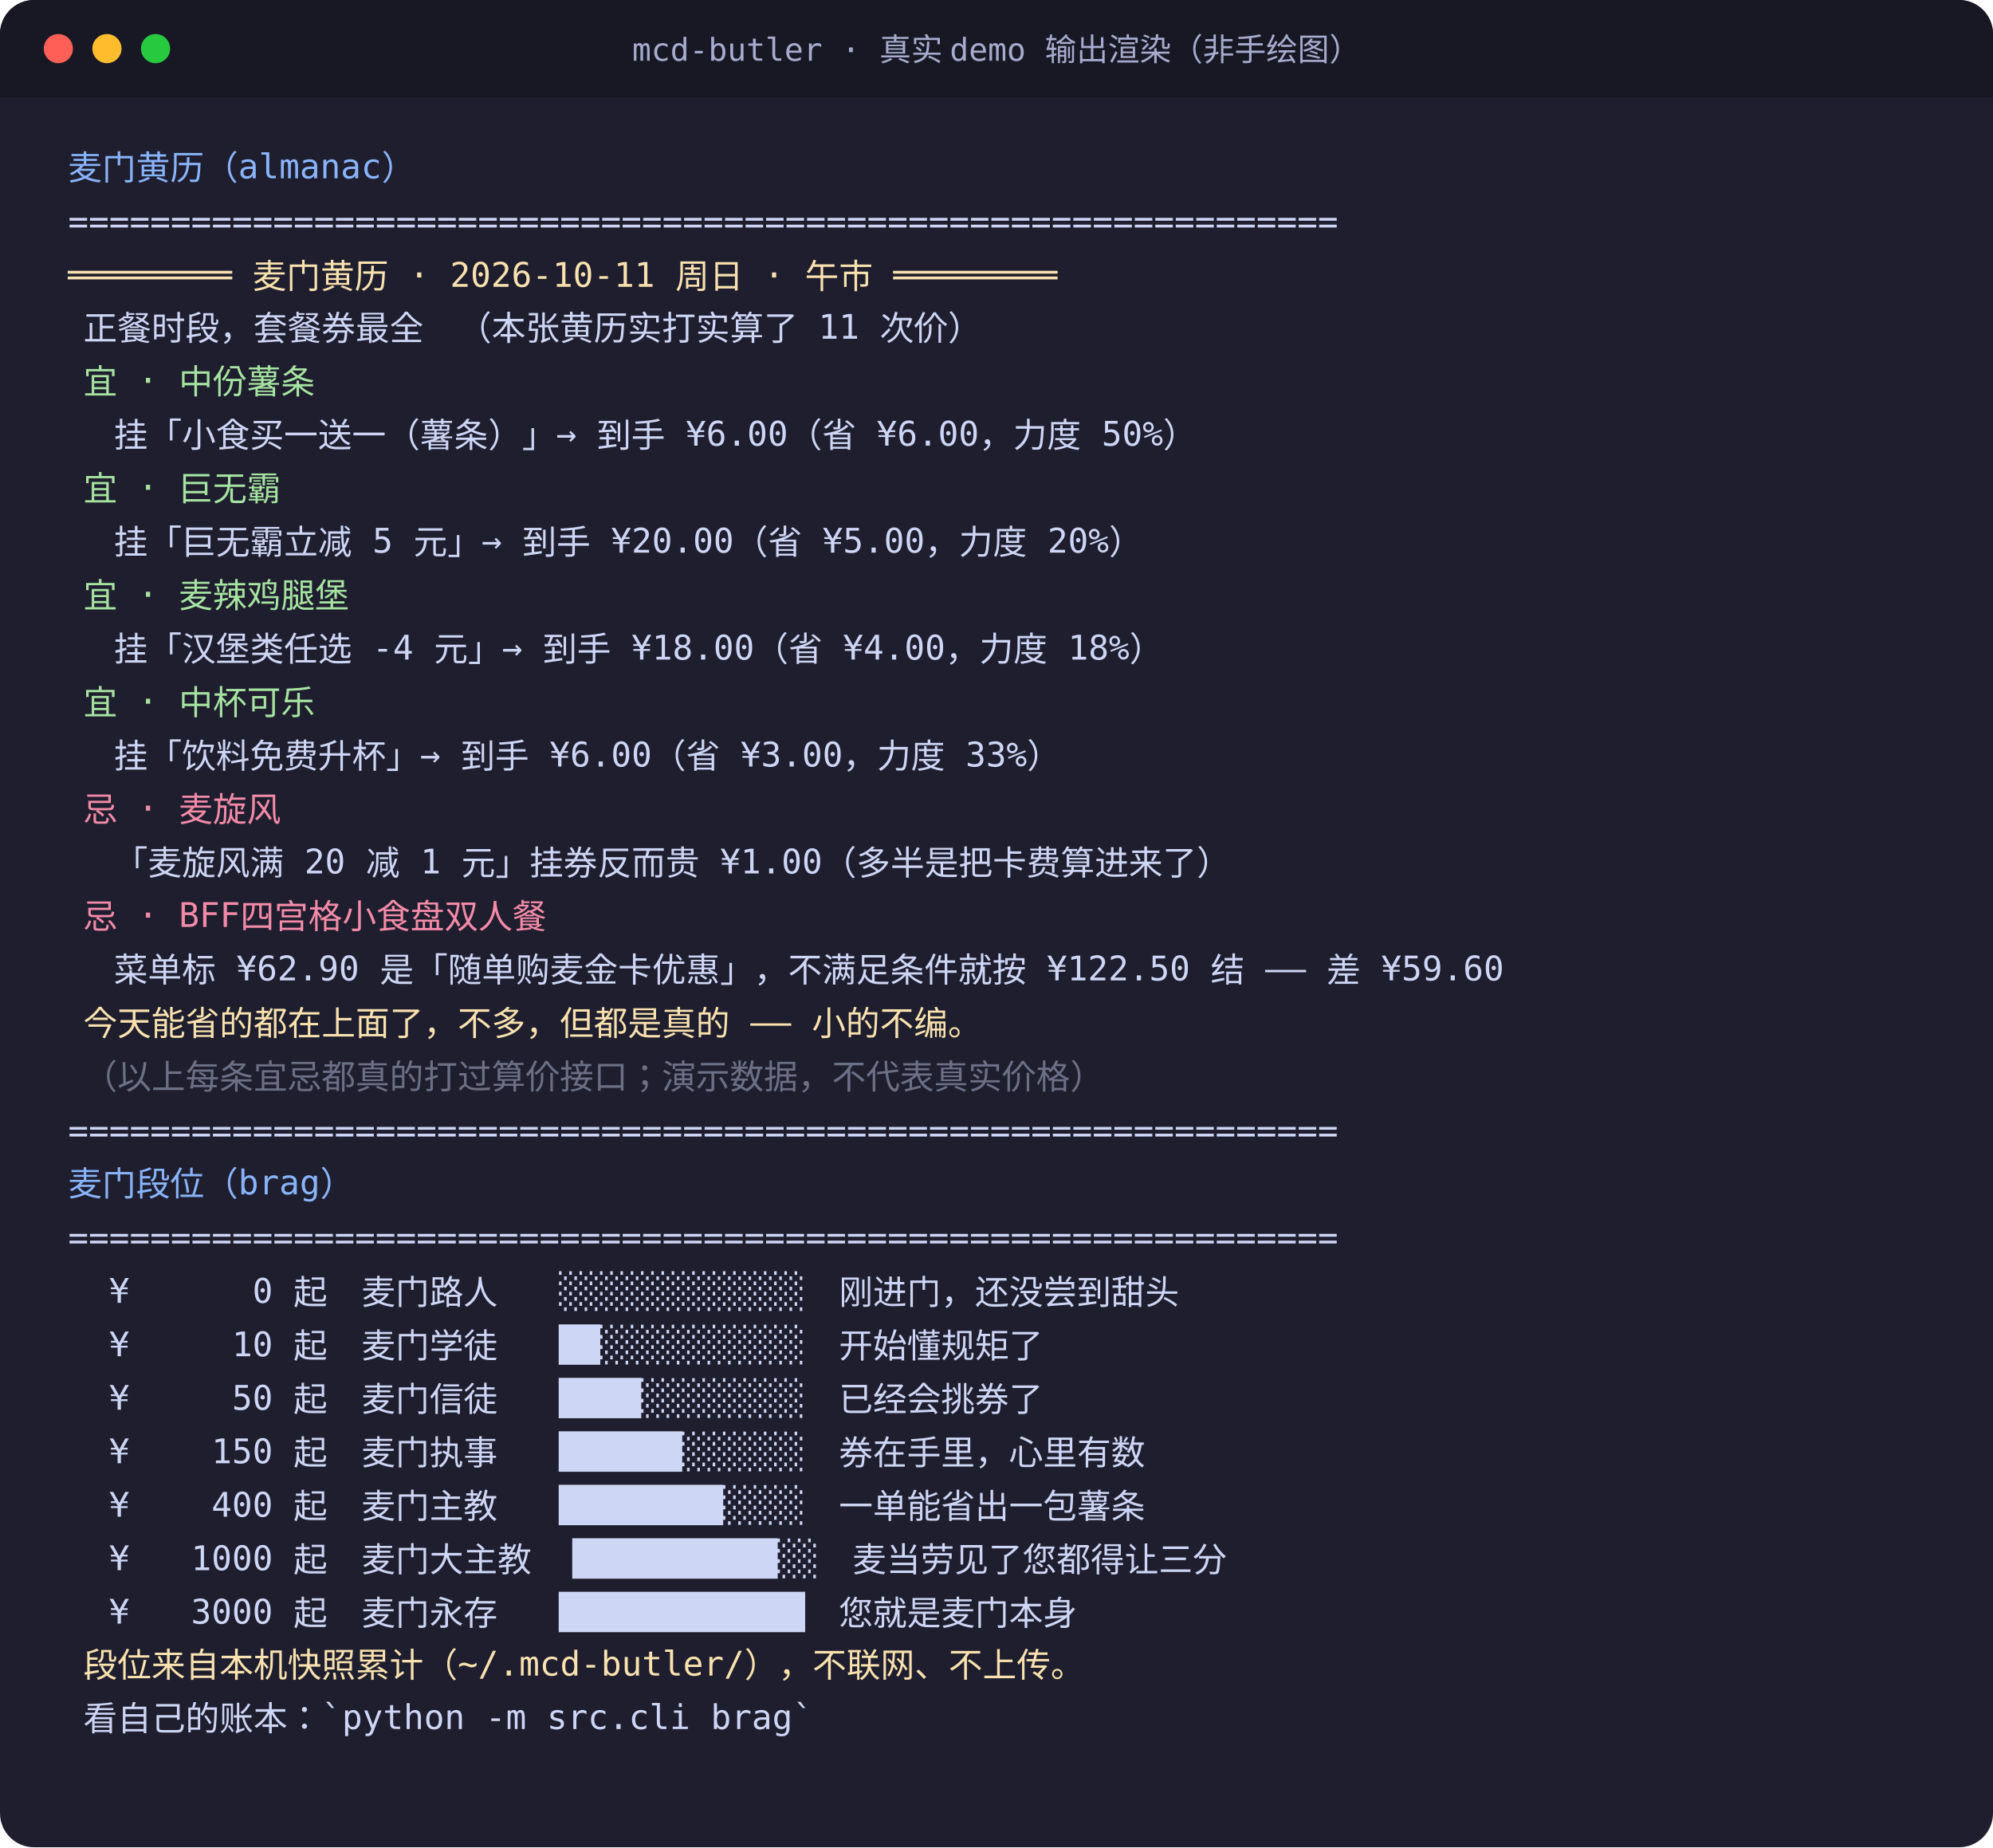
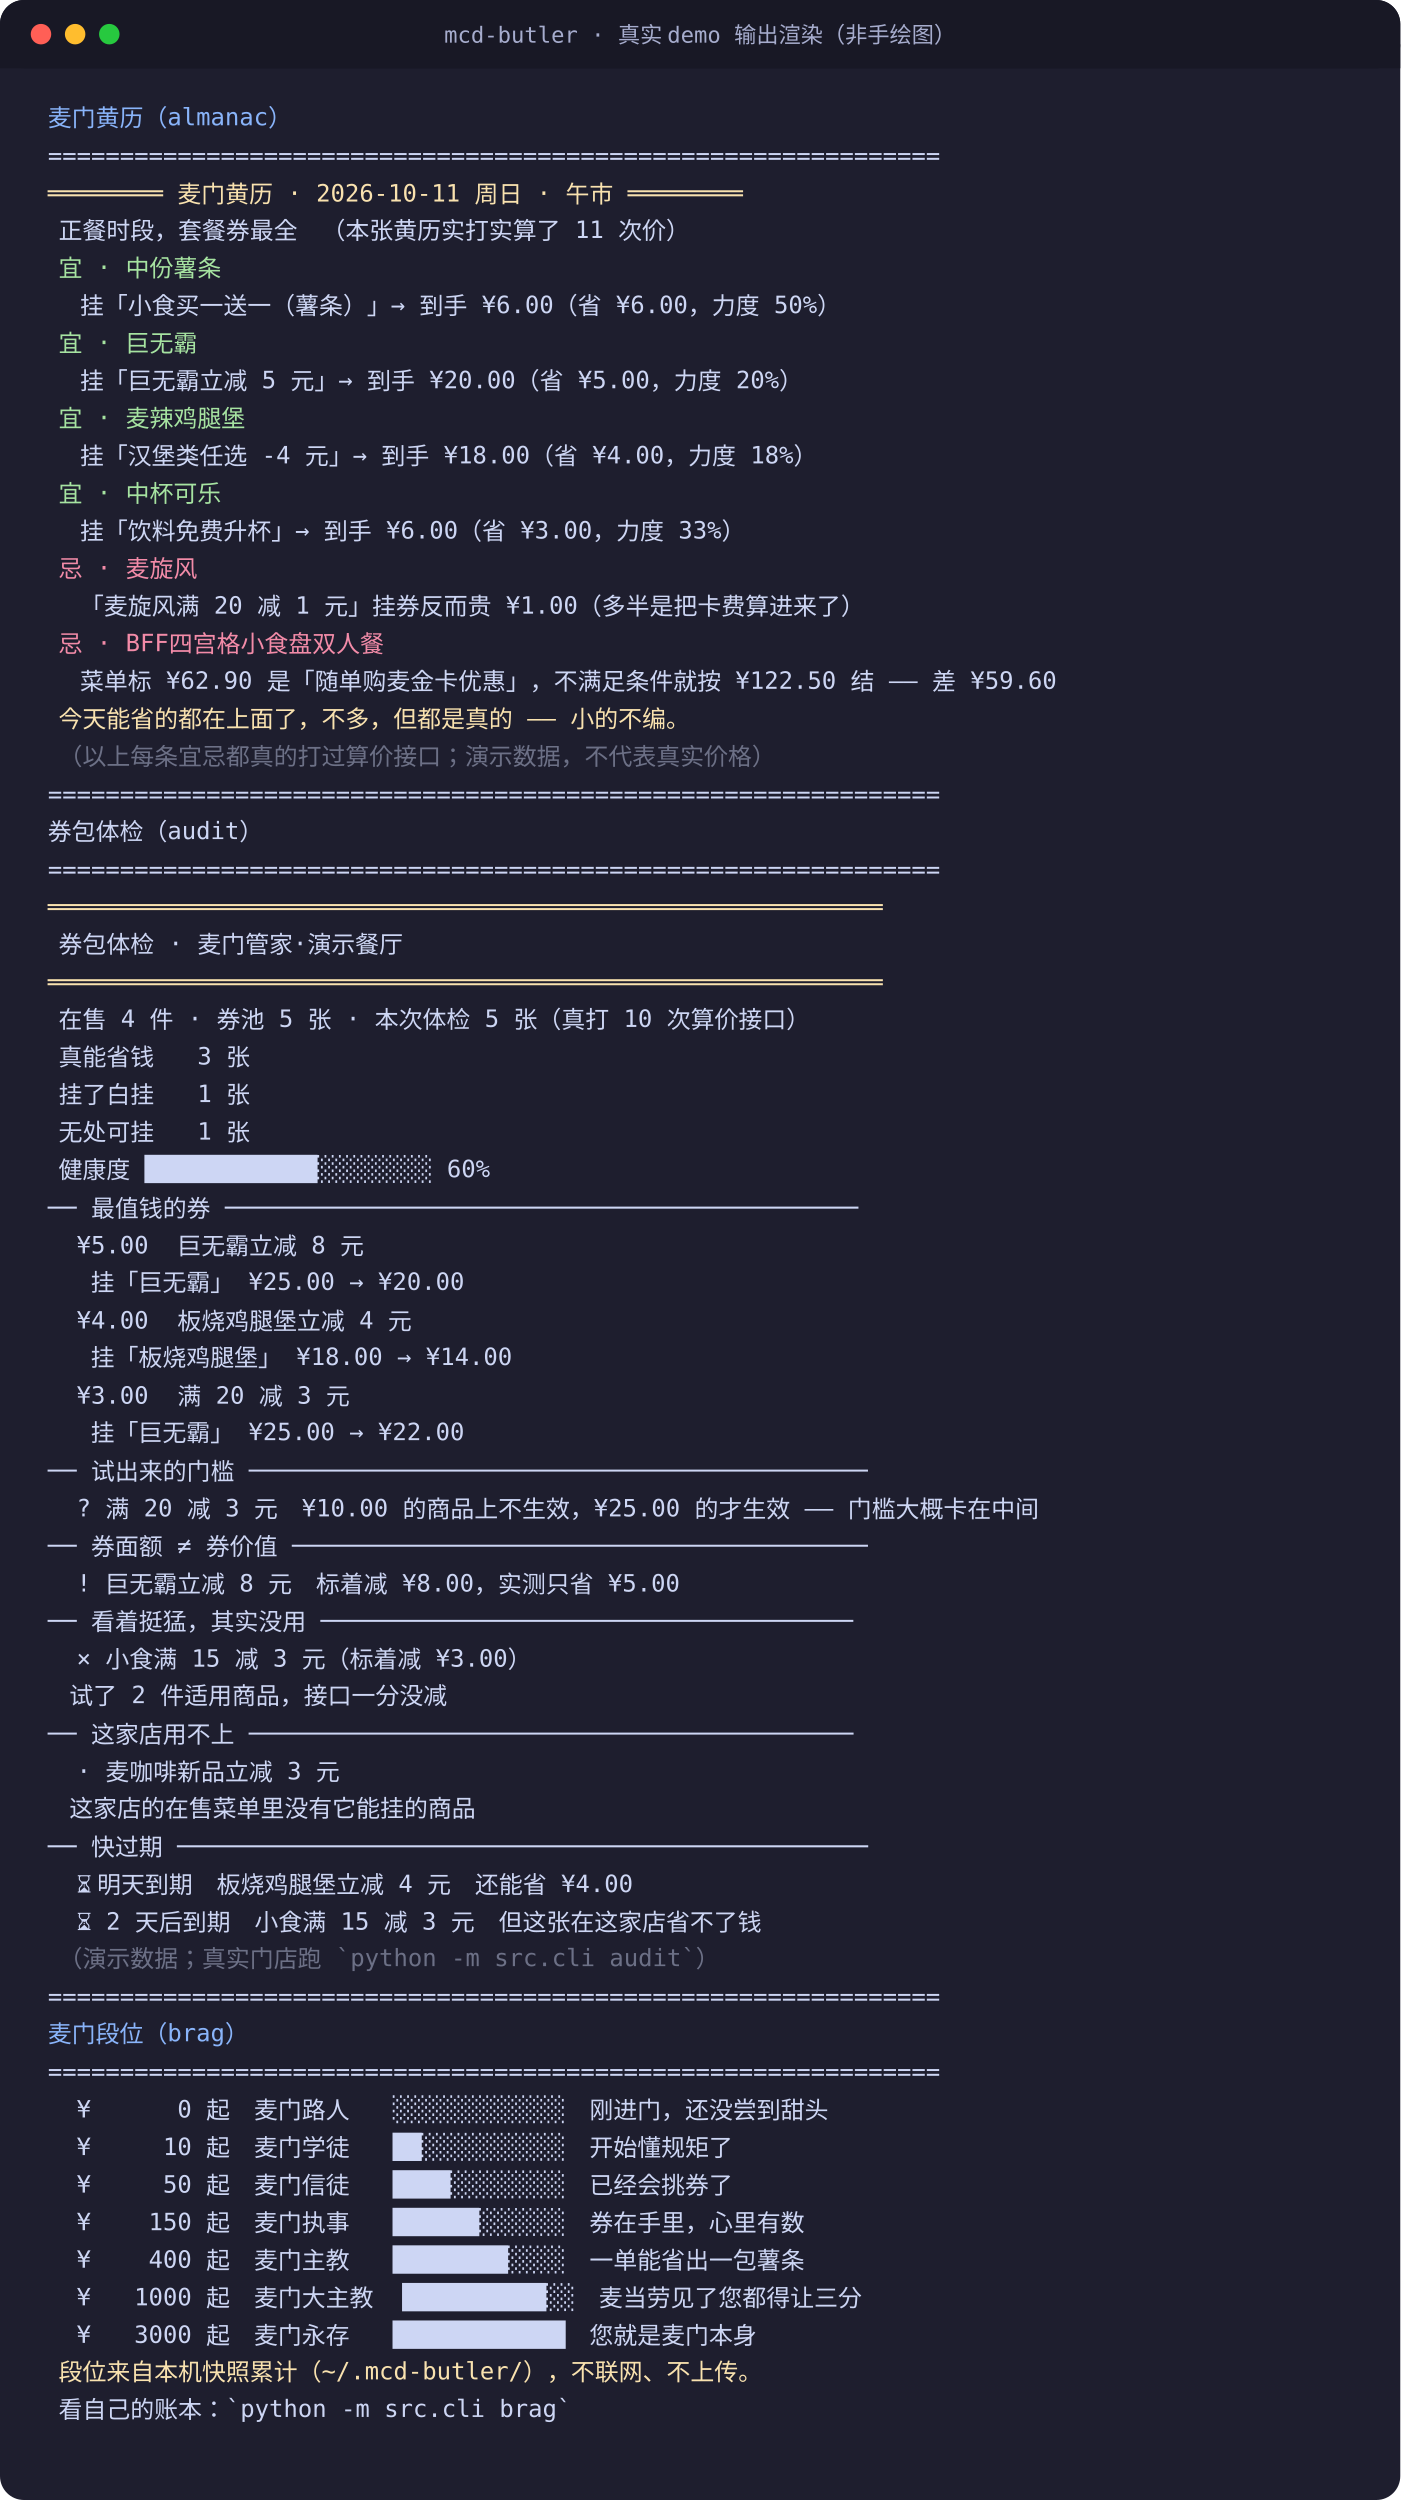
- <svg xmlns="http://www.w3.org/2000/svg" viewBox="0 0 820 760" font-family="'Cascadia Code','Consolas','SF Mono','Microsoft YaHei Mono',monospace">
-   <rect width="820" height="760" rx="14" fill="#1e1e2e" />
+ <svg xmlns="http://www.w3.org/2000/svg" viewBox="0 0 820 1464" font-family="'Cascadia Code','Consolas','SF Mono','Microsoft YaHei Mono',monospace">
+   <rect width="820" height="1464" rx="14" fill="#1e1e2e" />
  <rect width="820" height="40" rx="14" fill="#181825" />
  <rect y="26" width="820" height="14" fill="#181825" />
  <circle cx="24" cy="20" r="6" fill="#ff5f56" />
  <circle cx="44" cy="20" r="6" fill="#ffbd2e" />
  <circle cx="64" cy="20" r="6" fill="#27c93f" />
  <text x="410" y="25" fill="#a6accd" font-size="13" text-anchor="middle">mcd-butler · 真实 demo 输出渲染（非手绘图）</text>
  <text x="28" y="74" fill="#89b4fa" font-size="14" xml:space="preserve">麦门黄历（almanac）</text>
  <text x="28" y="96" fill="#cdd6f4" font-size="14" xml:space="preserve">==============================================================</text>
  <text x="28" y="118" fill="#f9e2af" font-size="14" xml:space="preserve">════════ 麦门黄历 · 2026-10-11 周日 · 午市 ════════</text>
  <text x="28" y="140" fill="#cdd6f4" font-size="14" xml:space="preserve">  正餐时段，套餐券最全　（本张黄历实打实算了 11 次价）</text>
  <text x="28" y="162" fill="#a6e3a1" font-size="14" xml:space="preserve">  宜 · 中份薯条</text>
  <text x="28" y="184" fill="#cdd6f4" font-size="14" xml:space="preserve">      挂「小食买一送一（薯条）」→ 到手 ¥6.00（省 ¥6.00，力度 50%）</text>
  <text x="28" y="206" fill="#a6e3a1" font-size="14" xml:space="preserve">  宜 · 巨无霸</text>
  <text x="28" y="228" fill="#cdd6f4" font-size="14" xml:space="preserve">      挂「巨无霸立减 5 元」→ 到手 ¥20.00（省 ¥5.00，力度 20%）</text>
  <text x="28" y="250" fill="#a6e3a1" font-size="14" xml:space="preserve">  宜 · 麦辣鸡腿堡</text>
  <text x="28" y="272" fill="#cdd6f4" font-size="14" xml:space="preserve">      挂「汉堡类任选 -4 元」→ 到手 ¥18.00（省 ¥4.00，力度 18%）</text>
  <text x="28" y="294" fill="#a6e3a1" font-size="14" xml:space="preserve">  宜 · 中杯可乐</text>
  <text x="28" y="316" fill="#cdd6f4" font-size="14" xml:space="preserve">      挂「饮料免费升杯」→ 到手 ¥6.00（省 ¥3.00，力度 33%）</text>
  <text x="28" y="338" fill="#f38ba8" font-size="14" xml:space="preserve">  忌 · 麦旋风</text>
  <text x="28" y="360" fill="#cdd6f4" font-size="14" xml:space="preserve">      「麦旋风满 20 减 1 元」挂券反而贵 ¥1.00（多半是把卡费算进来了）</text>
  <text x="28" y="382" fill="#f38ba8" font-size="14" xml:space="preserve">  忌 · BFF四宫格小食盘双人餐</text>
  <text x="28" y="404" fill="#cdd6f4" font-size="14" xml:space="preserve">      菜单标 ¥62.90 是「随单购麦金卡优惠」，不满足条件就按 ¥122.50 结 —— 差 ¥59.60</text>
  <text x="28" y="426" fill="#f9e2af" font-size="14" xml:space="preserve">  今天能省的都在上面了，不多，但都是真的 —— 小的不编。</text>
  <text x="28" y="448" fill="#6c7086" font-size="14" xml:space="preserve">  （以上每条宜忌都真的打过算价接口；演示数据，不代表真实价格）</text>
  <text x="28" y="470" fill="#cdd6f4" font-size="14" xml:space="preserve">==============================================================</text>
-   <text x="28" y="492" fill="#89b4fa" font-size="14" xml:space="preserve">麦门段位（brag）</text>
+   <text x="28" y="492" fill="#cdd6f4" font-size="14" xml:space="preserve">券包体检（audit）</text>
  <text x="28" y="514" fill="#cdd6f4" font-size="14" xml:space="preserve">==============================================================</text>
-   <text x="28" y="536" fill="#cdd6f4" font-size="14" xml:space="preserve">  ¥      0 起　麦门路人   ░░░░░░░░░░░░　刚进门，还没尝到甜头</text>
-   <text x="28" y="558" fill="#cdd6f4" font-size="14" xml:space="preserve">  ¥     10 起　麦门学徒   ██░░░░░░░░░░　开始懂规矩了</text>
-   <text x="28" y="580" fill="#cdd6f4" font-size="14" xml:space="preserve">  ¥     50 起　麦门信徒   ████░░░░░░░░　已经会挑券了</text>
-   <text x="28" y="602" fill="#cdd6f4" font-size="14" xml:space="preserve">  ¥    150 起　麦门执事   ██████░░░░░░　券在手里，心里有数</text>
-   <text x="28" y="624" fill="#cdd6f4" font-size="14" xml:space="preserve">  ¥    400 起　麦门主教   ████████░░░░　一单能省出一包薯条</text>
-   <text x="28" y="646" fill="#cdd6f4" font-size="14" xml:space="preserve">  ¥   1000 起　麦门大主教  ██████████░░　麦当劳见了您都得让三分</text>
-   <text x="28" y="668" fill="#cdd6f4" font-size="14" xml:space="preserve">  ¥   3000 起　麦门永存   ████████████　您就是麦门本身</text>
-   <text x="28" y="690" fill="#f9e2af" font-size="14" xml:space="preserve">  段位来自本机快照累计（~/.mcd-butler/），不联网、不上传。</text>
-   <text x="28" y="712" fill="#cdd6f4" font-size="14" xml:space="preserve">  看自己的账本：`python -m src.cli brag`</text>
+   <text x="28" y="536" fill="#f9e2af" font-size="14" xml:space="preserve">══════════════════════════════════════════════════════════</text>
+   <text x="28" y="558" fill="#cdd6f4" font-size="14" xml:space="preserve">  券包体检 · 麦门管家·演示餐厅</text>
+   <text x="28" y="580" fill="#f9e2af" font-size="14" xml:space="preserve">══════════════════════════════════════════════════════════</text>
+   <text x="28" y="602" fill="#cdd6f4" font-size="14" xml:space="preserve">  在售 4 件 · 券池 5 张 · 本次体检 5 张（真打 10 次算价接口）</text>
+   <text x="28" y="624" fill="#cdd6f4" font-size="14" xml:space="preserve">  真能省钱   3 张</text>
+   <text x="28" y="646" fill="#cdd6f4" font-size="14" xml:space="preserve">  挂了白挂   1 张</text>
+   <text x="28" y="668" fill="#cdd6f4" font-size="14" xml:space="preserve">  无处可挂   1 张</text>
+   <text x="28" y="690" fill="#cdd6f4" font-size="14" xml:space="preserve">  健康度 ████████████░░░░░░░░ 60%</text>
+   <text x="28" y="712" fill="#cdd6f4" font-size="14" xml:space="preserve">── 最值钱的券 ────────────────────────────────────────────</text>
+   <text x="28" y="734" fill="#cdd6f4" font-size="14" xml:space="preserve">  ¥5.00  巨无霸立减 8 元</text>
+   <text x="28" y="756" fill="#cdd6f4" font-size="14" xml:space="preserve">        挂「巨无霸」 ¥25.00 → ¥20.00</text>
+   <text x="28" y="778" fill="#cdd6f4" font-size="14" xml:space="preserve">  ¥4.00  板烧鸡腿堡立减 4 元</text>
+   <text x="28" y="800" fill="#cdd6f4" font-size="14" xml:space="preserve">        挂「板烧鸡腿堡」 ¥18.00 → ¥14.00</text>
+   <text x="28" y="822" fill="#cdd6f4" font-size="14" xml:space="preserve">  ¥3.00  满 20 减 3 元</text>
+   <text x="28" y="844" fill="#cdd6f4" font-size="14" xml:space="preserve">        挂「巨无霸」 ¥25.00 → ¥22.00</text>
+   <text x="28" y="866" fill="#cdd6f4" font-size="14" xml:space="preserve">── 试出来的门槛 ───────────────────────────────────────────</text>
+   <text x="28" y="888" fill="#cdd6f4" font-size="14" xml:space="preserve">  ? 满 20 减 3 元　¥10.00 的商品上不生效，¥25.00 的才生效 —— 门槛大概卡在中间</text>
+   <text x="28" y="910" fill="#cdd6f4" font-size="14" xml:space="preserve">── 券面额 ≠ 券价值 ────────────────────────────────────────</text>
+   <text x="28" y="932" fill="#cdd6f4" font-size="14" xml:space="preserve">  ! 巨无霸立减 8 元　标着减 ¥8.00，实测只省 ¥5.00</text>
+   <text x="28" y="954" fill="#cdd6f4" font-size="14" xml:space="preserve">── 看着挺猛，其实没用 ─────────────────────────────────────</text>
+   <text x="28" y="976" fill="#cdd6f4" font-size="14" xml:space="preserve">  × 小食满 15 减 3 元（标着减 ¥3.00）</text>
+   <text x="28" y="998" fill="#cdd6f4" font-size="14" xml:space="preserve">    试了 2 件适用商品，接口一分没减</text>
+   <text x="28" y="1020" fill="#cdd6f4" font-size="14" xml:space="preserve">── 这家店用不上 ──────────────────────────────────────────</text>
+   <text x="28" y="1042" fill="#cdd6f4" font-size="14" xml:space="preserve">  · 麦咖啡新品立减 3 元</text>
+   <text x="28" y="1064" fill="#cdd6f4" font-size="14" xml:space="preserve">    这家店的在售菜单里没有它能挂的商品</text>
+   <text x="28" y="1086" fill="#cdd6f4" font-size="14" xml:space="preserve">── 快过期 ────────────────────────────────────────────────</text>
+   <text x="28" y="1108" fill="#cdd6f4" font-size="14" xml:space="preserve">  ⏳ 明天到期　板烧鸡腿堡立减 4 元　还能省 ¥4.00</text>
+   <text x="28" y="1130" fill="#cdd6f4" font-size="14" xml:space="preserve">  ⏳ 2 天后到期　小食满 15 减 3 元　但这张在这家店省不了钱</text>
+   <text x="28" y="1152" fill="#6c7086" font-size="14" xml:space="preserve">  （演示数据；真实门店跑 `python -m src.cli audit`）</text>
+   <text x="28" y="1174" fill="#cdd6f4" font-size="14" xml:space="preserve">==============================================================</text>
+   <text x="28" y="1196" fill="#89b4fa" font-size="14" xml:space="preserve">麦门段位（brag）</text>
+   <text x="28" y="1218" fill="#cdd6f4" font-size="14" xml:space="preserve">==============================================================</text>
+   <text x="28" y="1240" fill="#cdd6f4" font-size="14" xml:space="preserve">  ¥      0 起　麦门路人   ░░░░░░░░░░░░　刚进门，还没尝到甜头</text>
+   <text x="28" y="1262" fill="#cdd6f4" font-size="14" xml:space="preserve">  ¥     10 起　麦门学徒   ██░░░░░░░░░░　开始懂规矩了</text>
+   <text x="28" y="1284" fill="#cdd6f4" font-size="14" xml:space="preserve">  ¥     50 起　麦门信徒   ████░░░░░░░░　已经会挑券了</text>
+   <text x="28" y="1306" fill="#cdd6f4" font-size="14" xml:space="preserve">  ¥    150 起　麦门执事   ██████░░░░░░　券在手里，心里有数</text>
+   <text x="28" y="1328" fill="#cdd6f4" font-size="14" xml:space="preserve">  ¥    400 起　麦门主教   ████████░░░░　一单能省出一包薯条</text>
+   <text x="28" y="1350" fill="#cdd6f4" font-size="14" xml:space="preserve">  ¥   1000 起　麦门大主教  ██████████░░　麦当劳见了您都得让三分</text>
+   <text x="28" y="1372" fill="#cdd6f4" font-size="14" xml:space="preserve">  ¥   3000 起　麦门永存   ████████████　您就是麦门本身</text>
+   <text x="28" y="1394" fill="#f9e2af" font-size="14" xml:space="preserve">  段位来自本机快照累计（~/.mcd-butler/），不联网、不上传。</text>
+   <text x="28" y="1416" fill="#cdd6f4" font-size="14" xml:space="preserve">  看自己的账本：`python -m src.cli brag`</text>
</svg>
